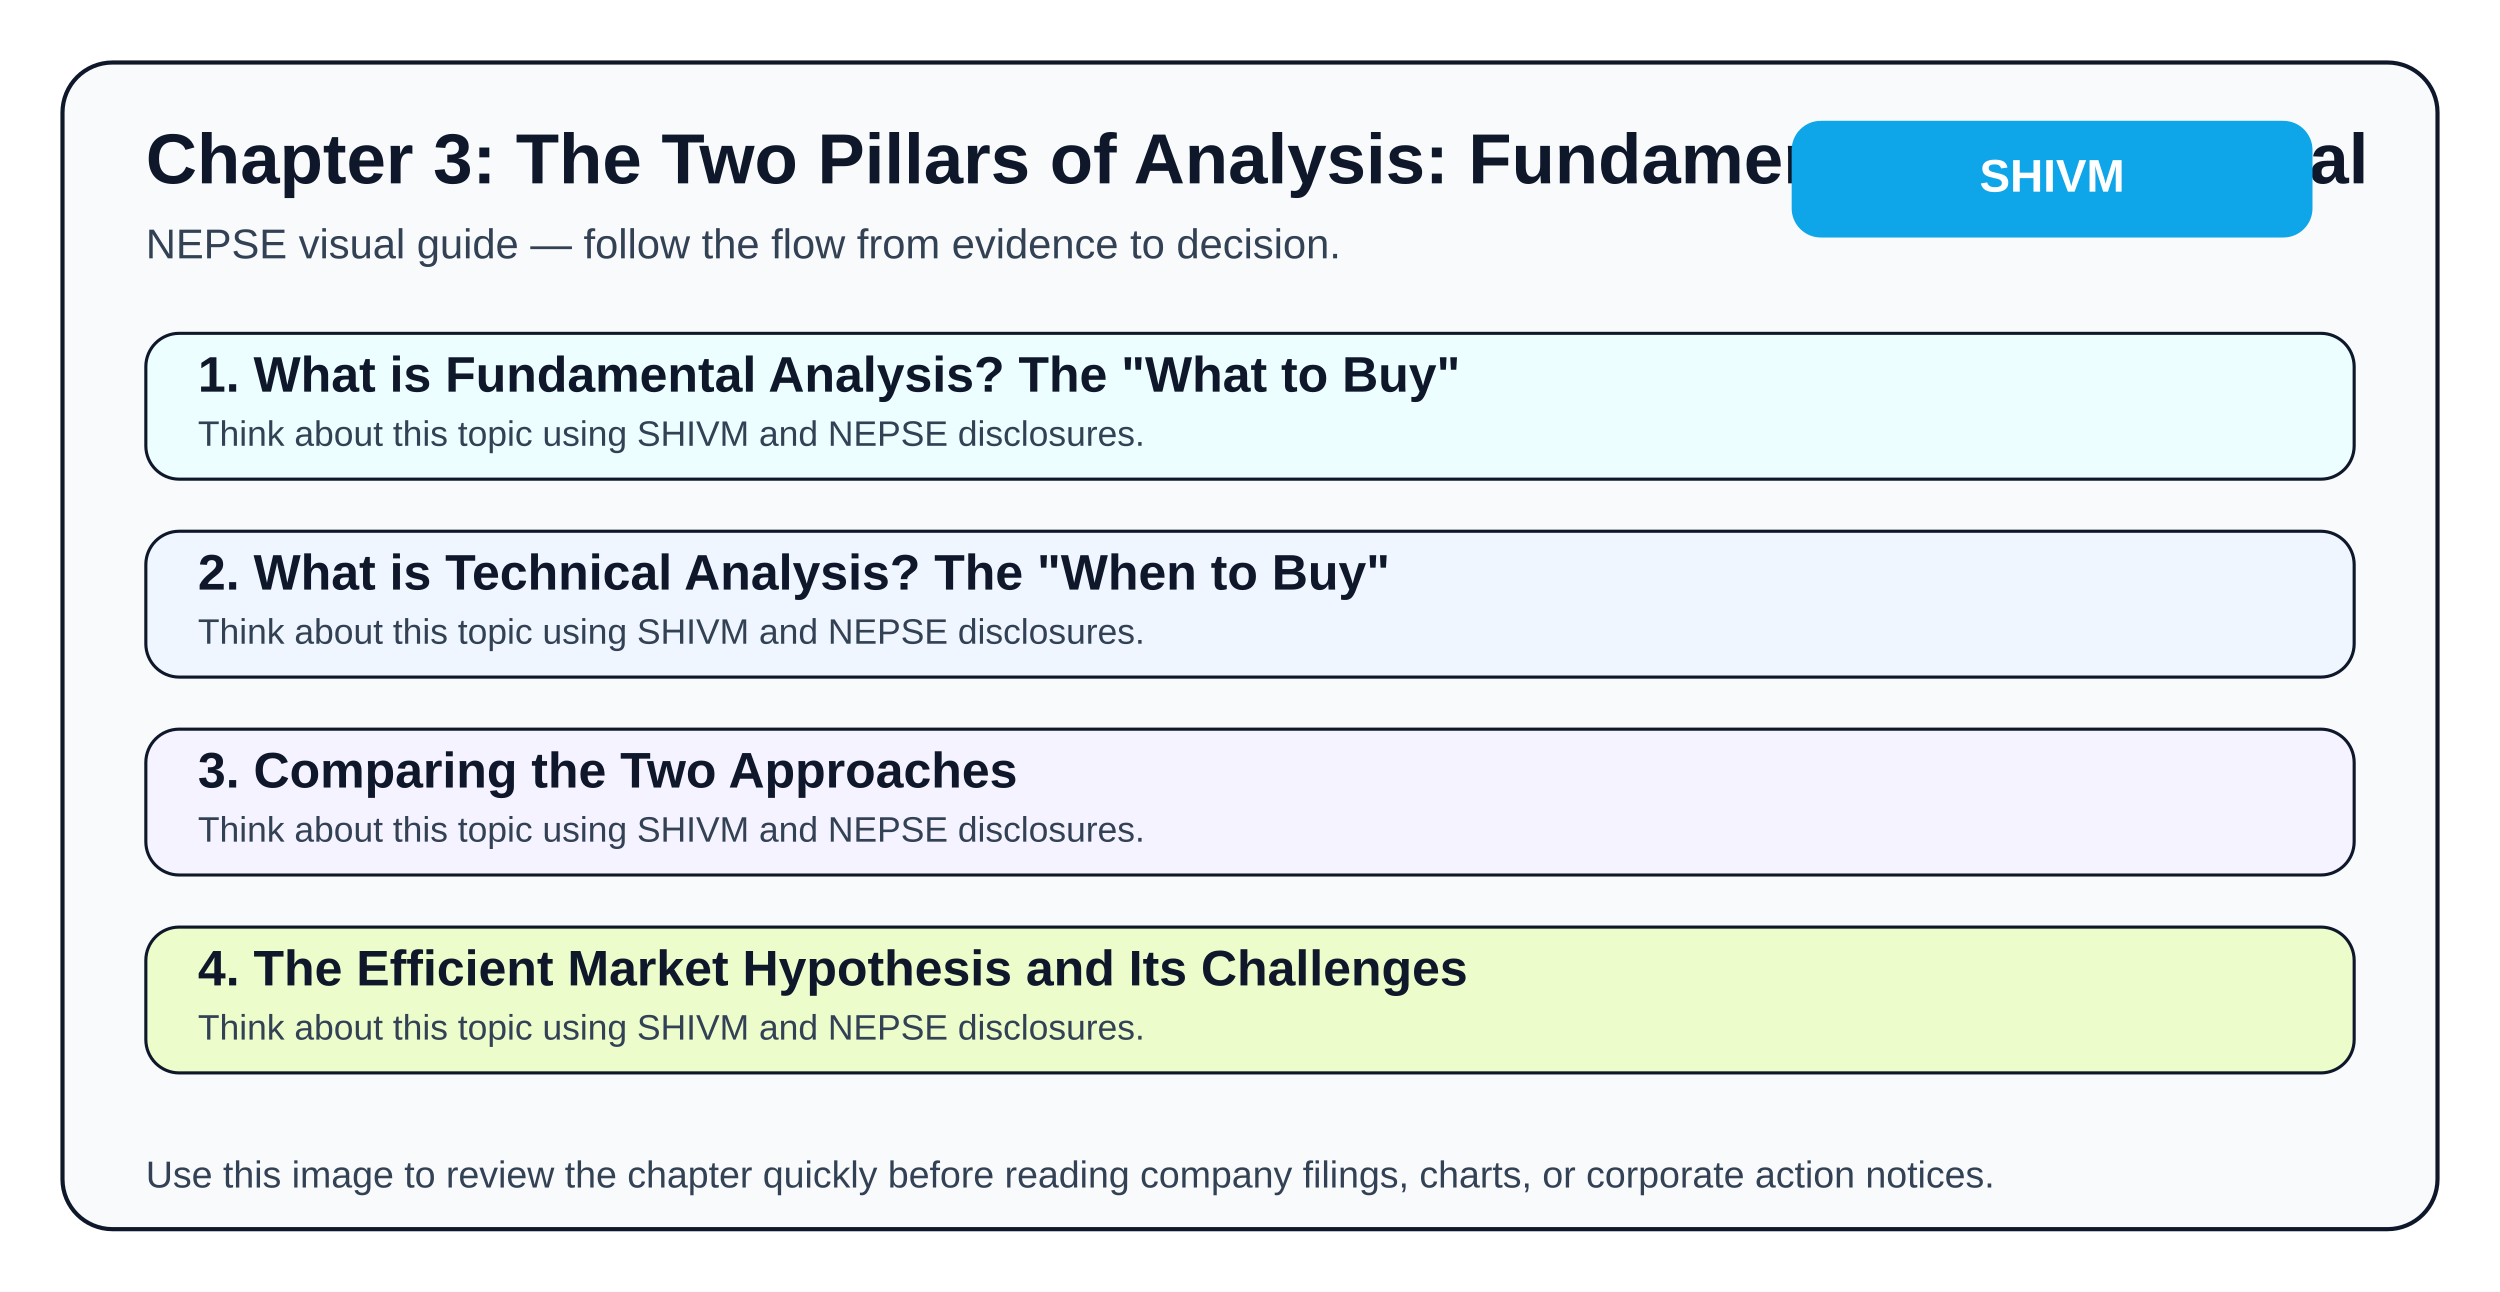
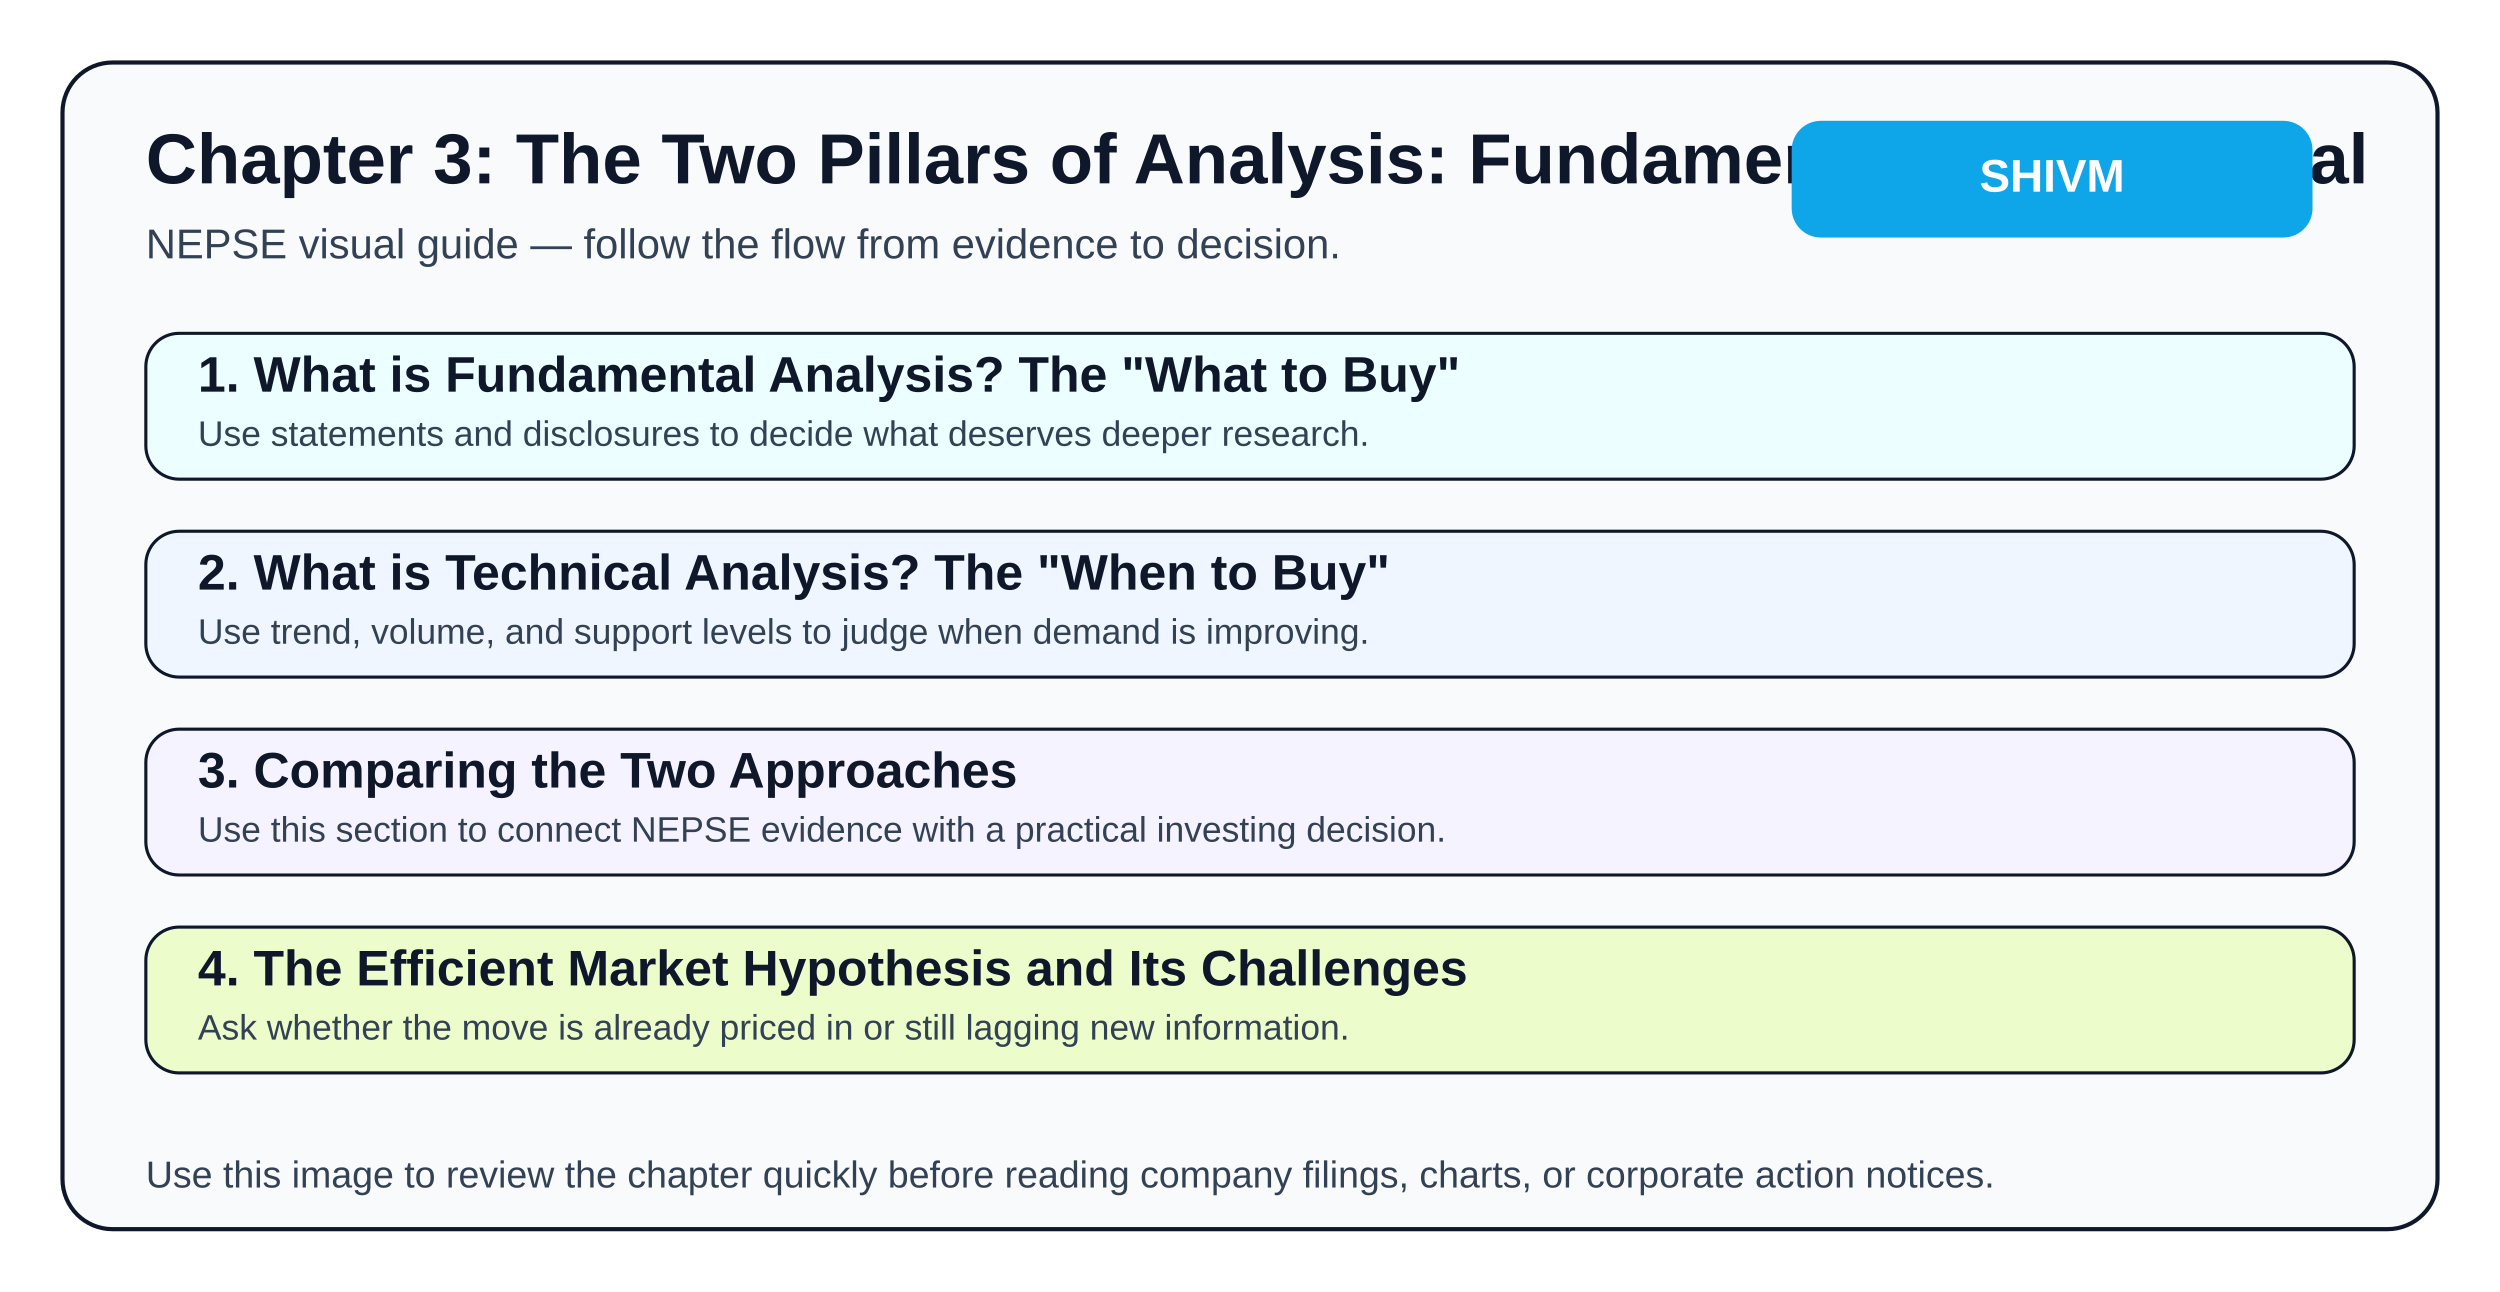
<svg xmlns="http://www.w3.org/2000/svg" width="1200" height="620" viewBox="0 0 1200 620">
  <rect width="1200" height="620" fill="#ffffff" />
  <rect x="30" y="30" width="1140" height="560" rx="24" fill="#f8fafc" stroke="#0f172a" stroke-width="2" />
  <text x="70" y="88" font-size="34" font-family="Arial, sans-serif" font-weight="700" fill="#0f172a">Chapter 3: The Two Pillars of Analysis: Fundamental vs. Technical</text>
  <text x="70" y="124" font-size="20" font-family="Arial, sans-serif" fill="#334155">NEPSE visual guide — follow the flow from evidence to decision.</text>
  <rect x="860" y="58" width="250" height="56" rx="14" fill="#0ea5e9" />
  <text x="985" y="92" text-anchor="middle" font-size="22" font-family="Arial, sans-serif" font-weight="700" fill="#ffffff">SHIVM</text>
  <rect x="70" y="160" width="1060" height="70" rx="16" fill="#ecfeff" stroke="#0f172a" stroke-width="1.5" />
  <text x="95" y="188" font-size="24" font-family="Arial, sans-serif" fill="#0f172a" font-weight="700">1. What is Fundamental Analysis? The "What to Buy"</text>
-   <text x="95" y="214" font-size="17" font-family="Arial, sans-serif" fill="#334155">Think about this topic using SHIVM and NEPSE disclosures.</text>
+   <text x="95" y="214" font-size="17" font-family="Arial, sans-serif" fill="#334155">Use statements and disclosures to decide what deserves deeper research.</text>
  <rect x="70" y="255" width="1060" height="70" rx="16" fill="#eff6ff" stroke="#0f172a" stroke-width="1.5" />
  <text x="95" y="283" font-size="24" font-family="Arial, sans-serif" fill="#0f172a" font-weight="700">2. What is Technical Analysis? The "When to Buy"</text>
-   <text x="95" y="309" font-size="17" font-family="Arial, sans-serif" fill="#334155">Think about this topic using SHIVM and NEPSE disclosures.</text>
+   <text x="95" y="309" font-size="17" font-family="Arial, sans-serif" fill="#334155">Use trend, volume, and support levels to judge when demand is improving.</text>
  <rect x="70" y="350" width="1060" height="70" rx="16" fill="#f5f3ff" stroke="#0f172a" stroke-width="1.5" />
  <text x="95" y="378" font-size="24" font-family="Arial, sans-serif" fill="#0f172a" font-weight="700">3. Comparing the Two Approaches</text>
-   <text x="95" y="404" font-size="17" font-family="Arial, sans-serif" fill="#334155">Think about this topic using SHIVM and NEPSE disclosures.</text>
+   <text x="95" y="404" font-size="17" font-family="Arial, sans-serif" fill="#334155">Use this section to connect NEPSE evidence with a practical investing decision.</text>
  <rect x="70" y="445" width="1060" height="70" rx="16" fill="#ecfccb" stroke="#0f172a" stroke-width="1.5" />
  <text x="95" y="473" font-size="24" font-family="Arial, sans-serif" fill="#0f172a" font-weight="700">4. The Efficient Market Hypothesis and Its Challenges</text>
-   <text x="95" y="499" font-size="17" font-family="Arial, sans-serif" fill="#334155">Think about this topic using SHIVM and NEPSE disclosures.</text>
+   <text x="95" y="499" font-size="17" font-family="Arial, sans-serif" fill="#334155">Ask whether the move is already priced in or still lagging new information.</text>
  <text x="70" y="570" font-size="18" font-family="Arial, sans-serif" fill="#334155">Use this image to review the chapter quickly before reading company filings, charts, or corporate action notices.</text>
</svg>
